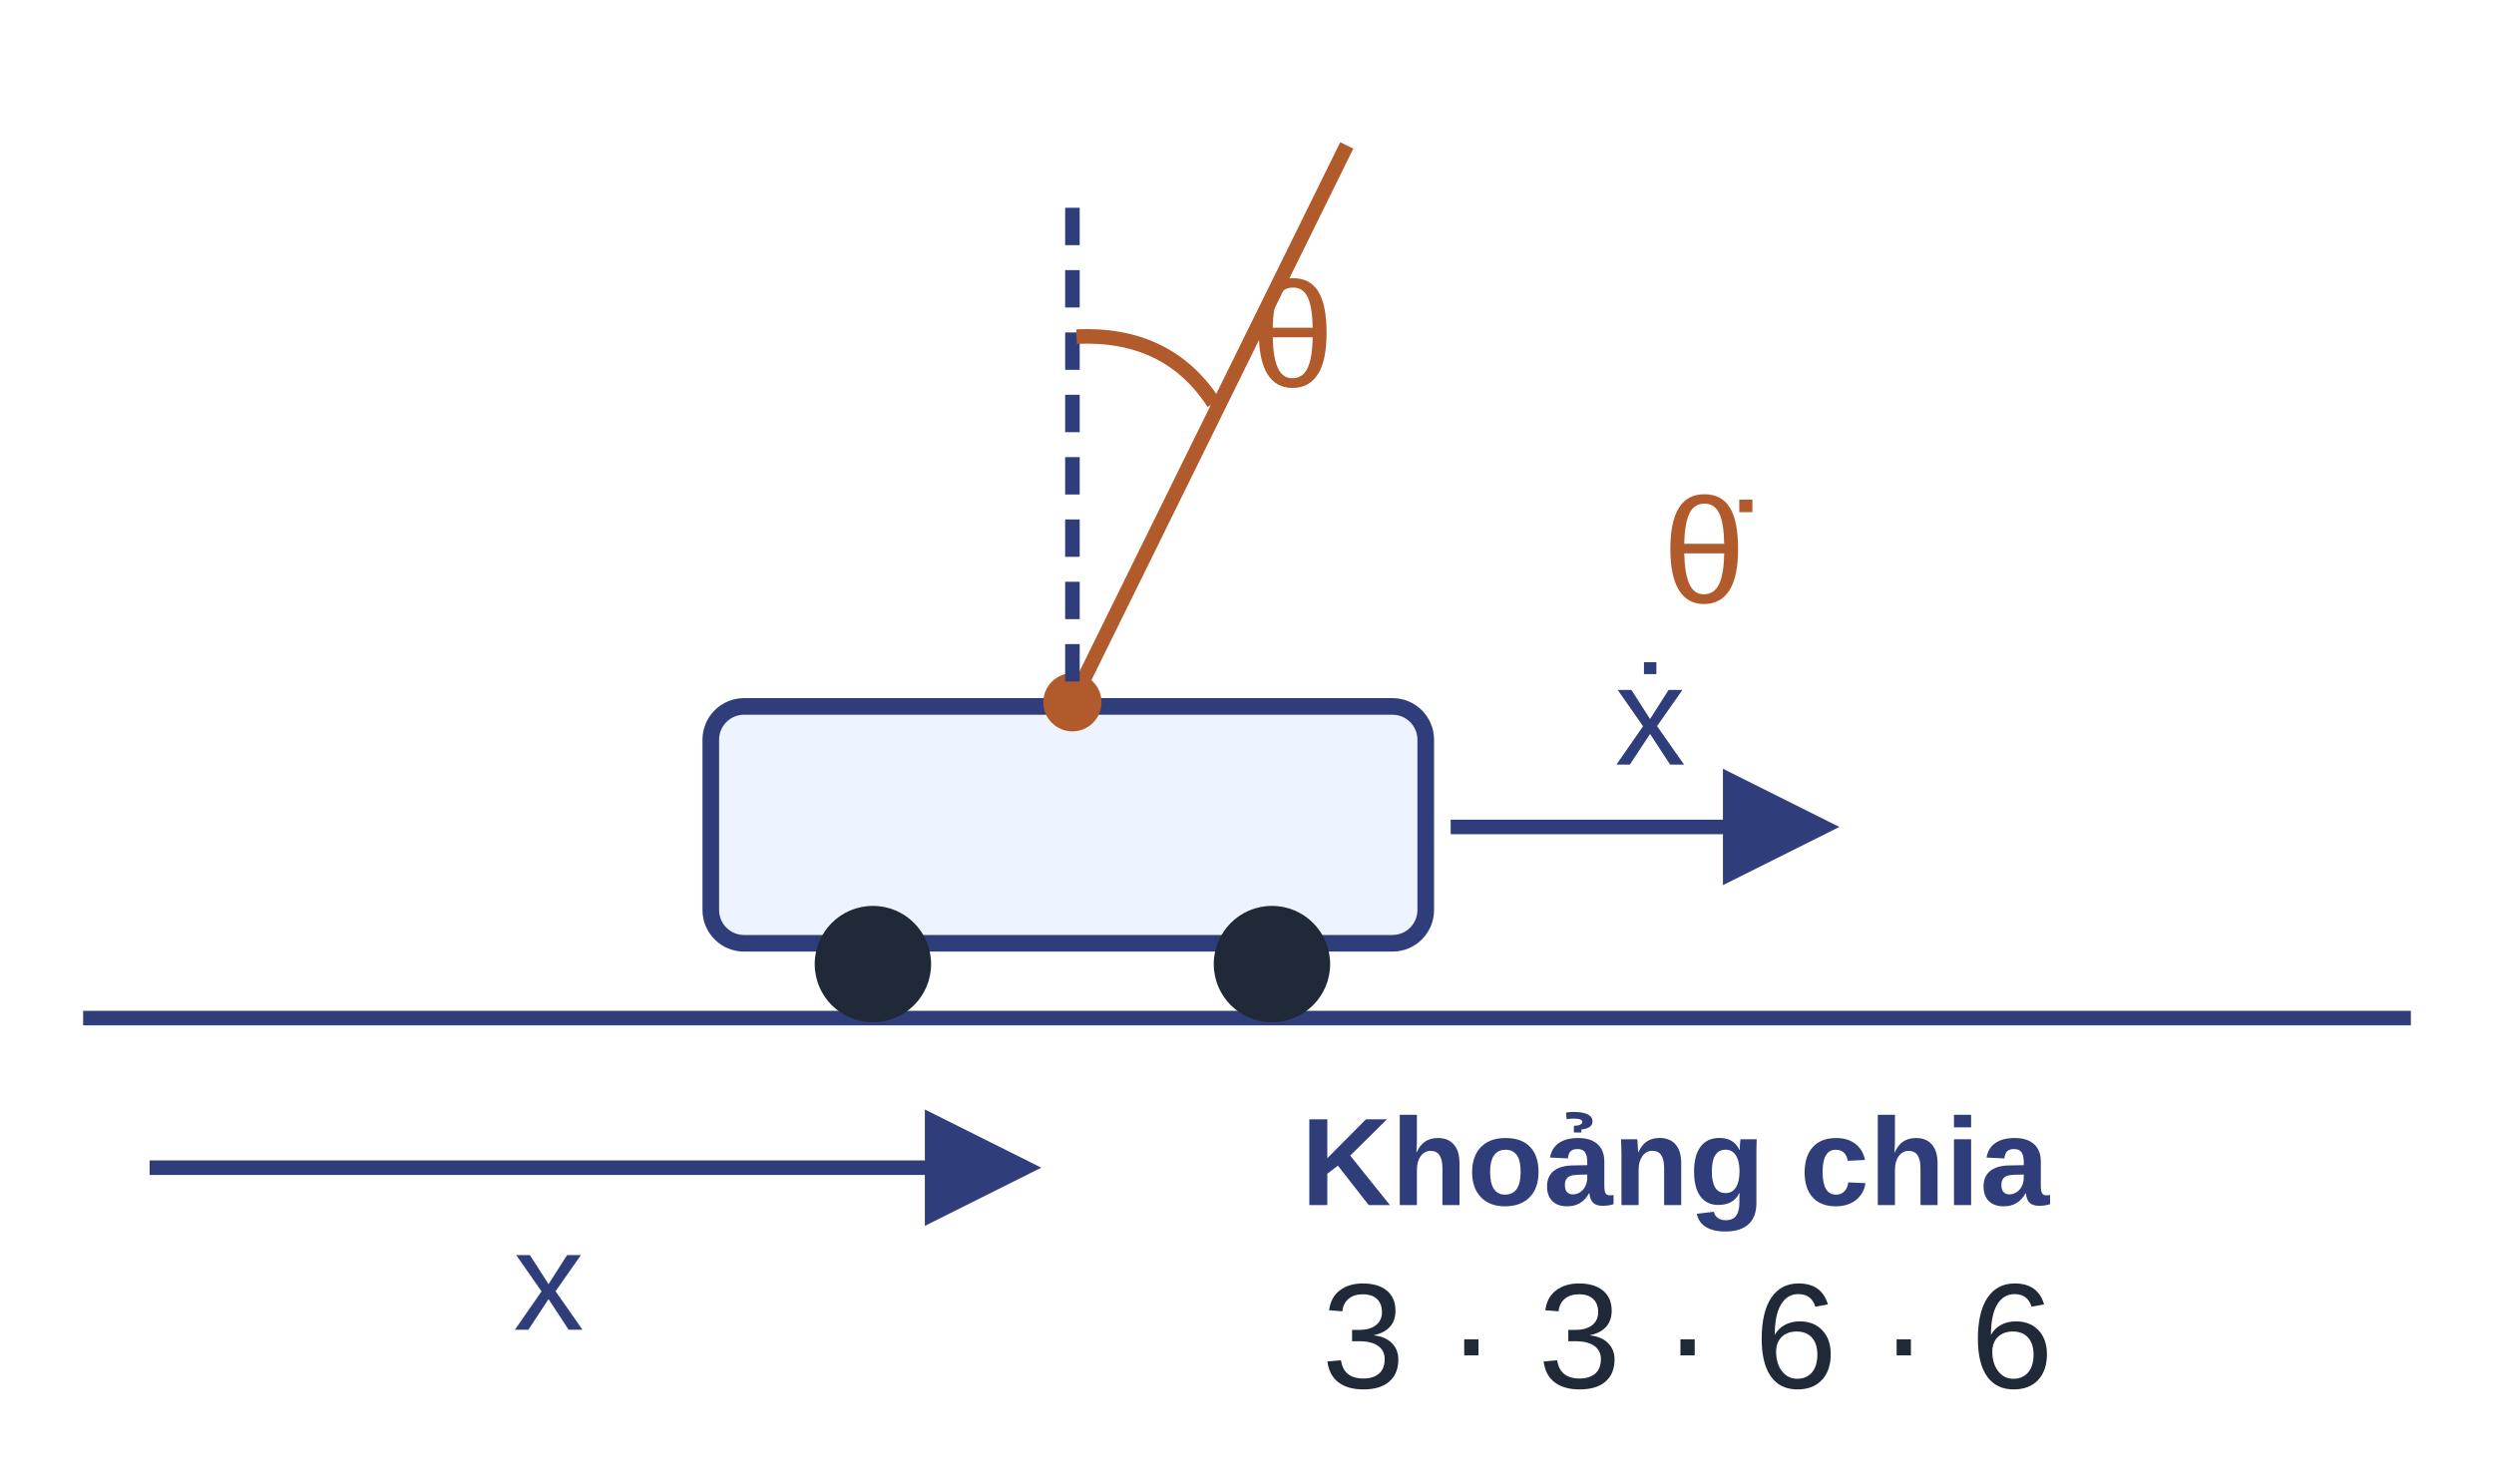
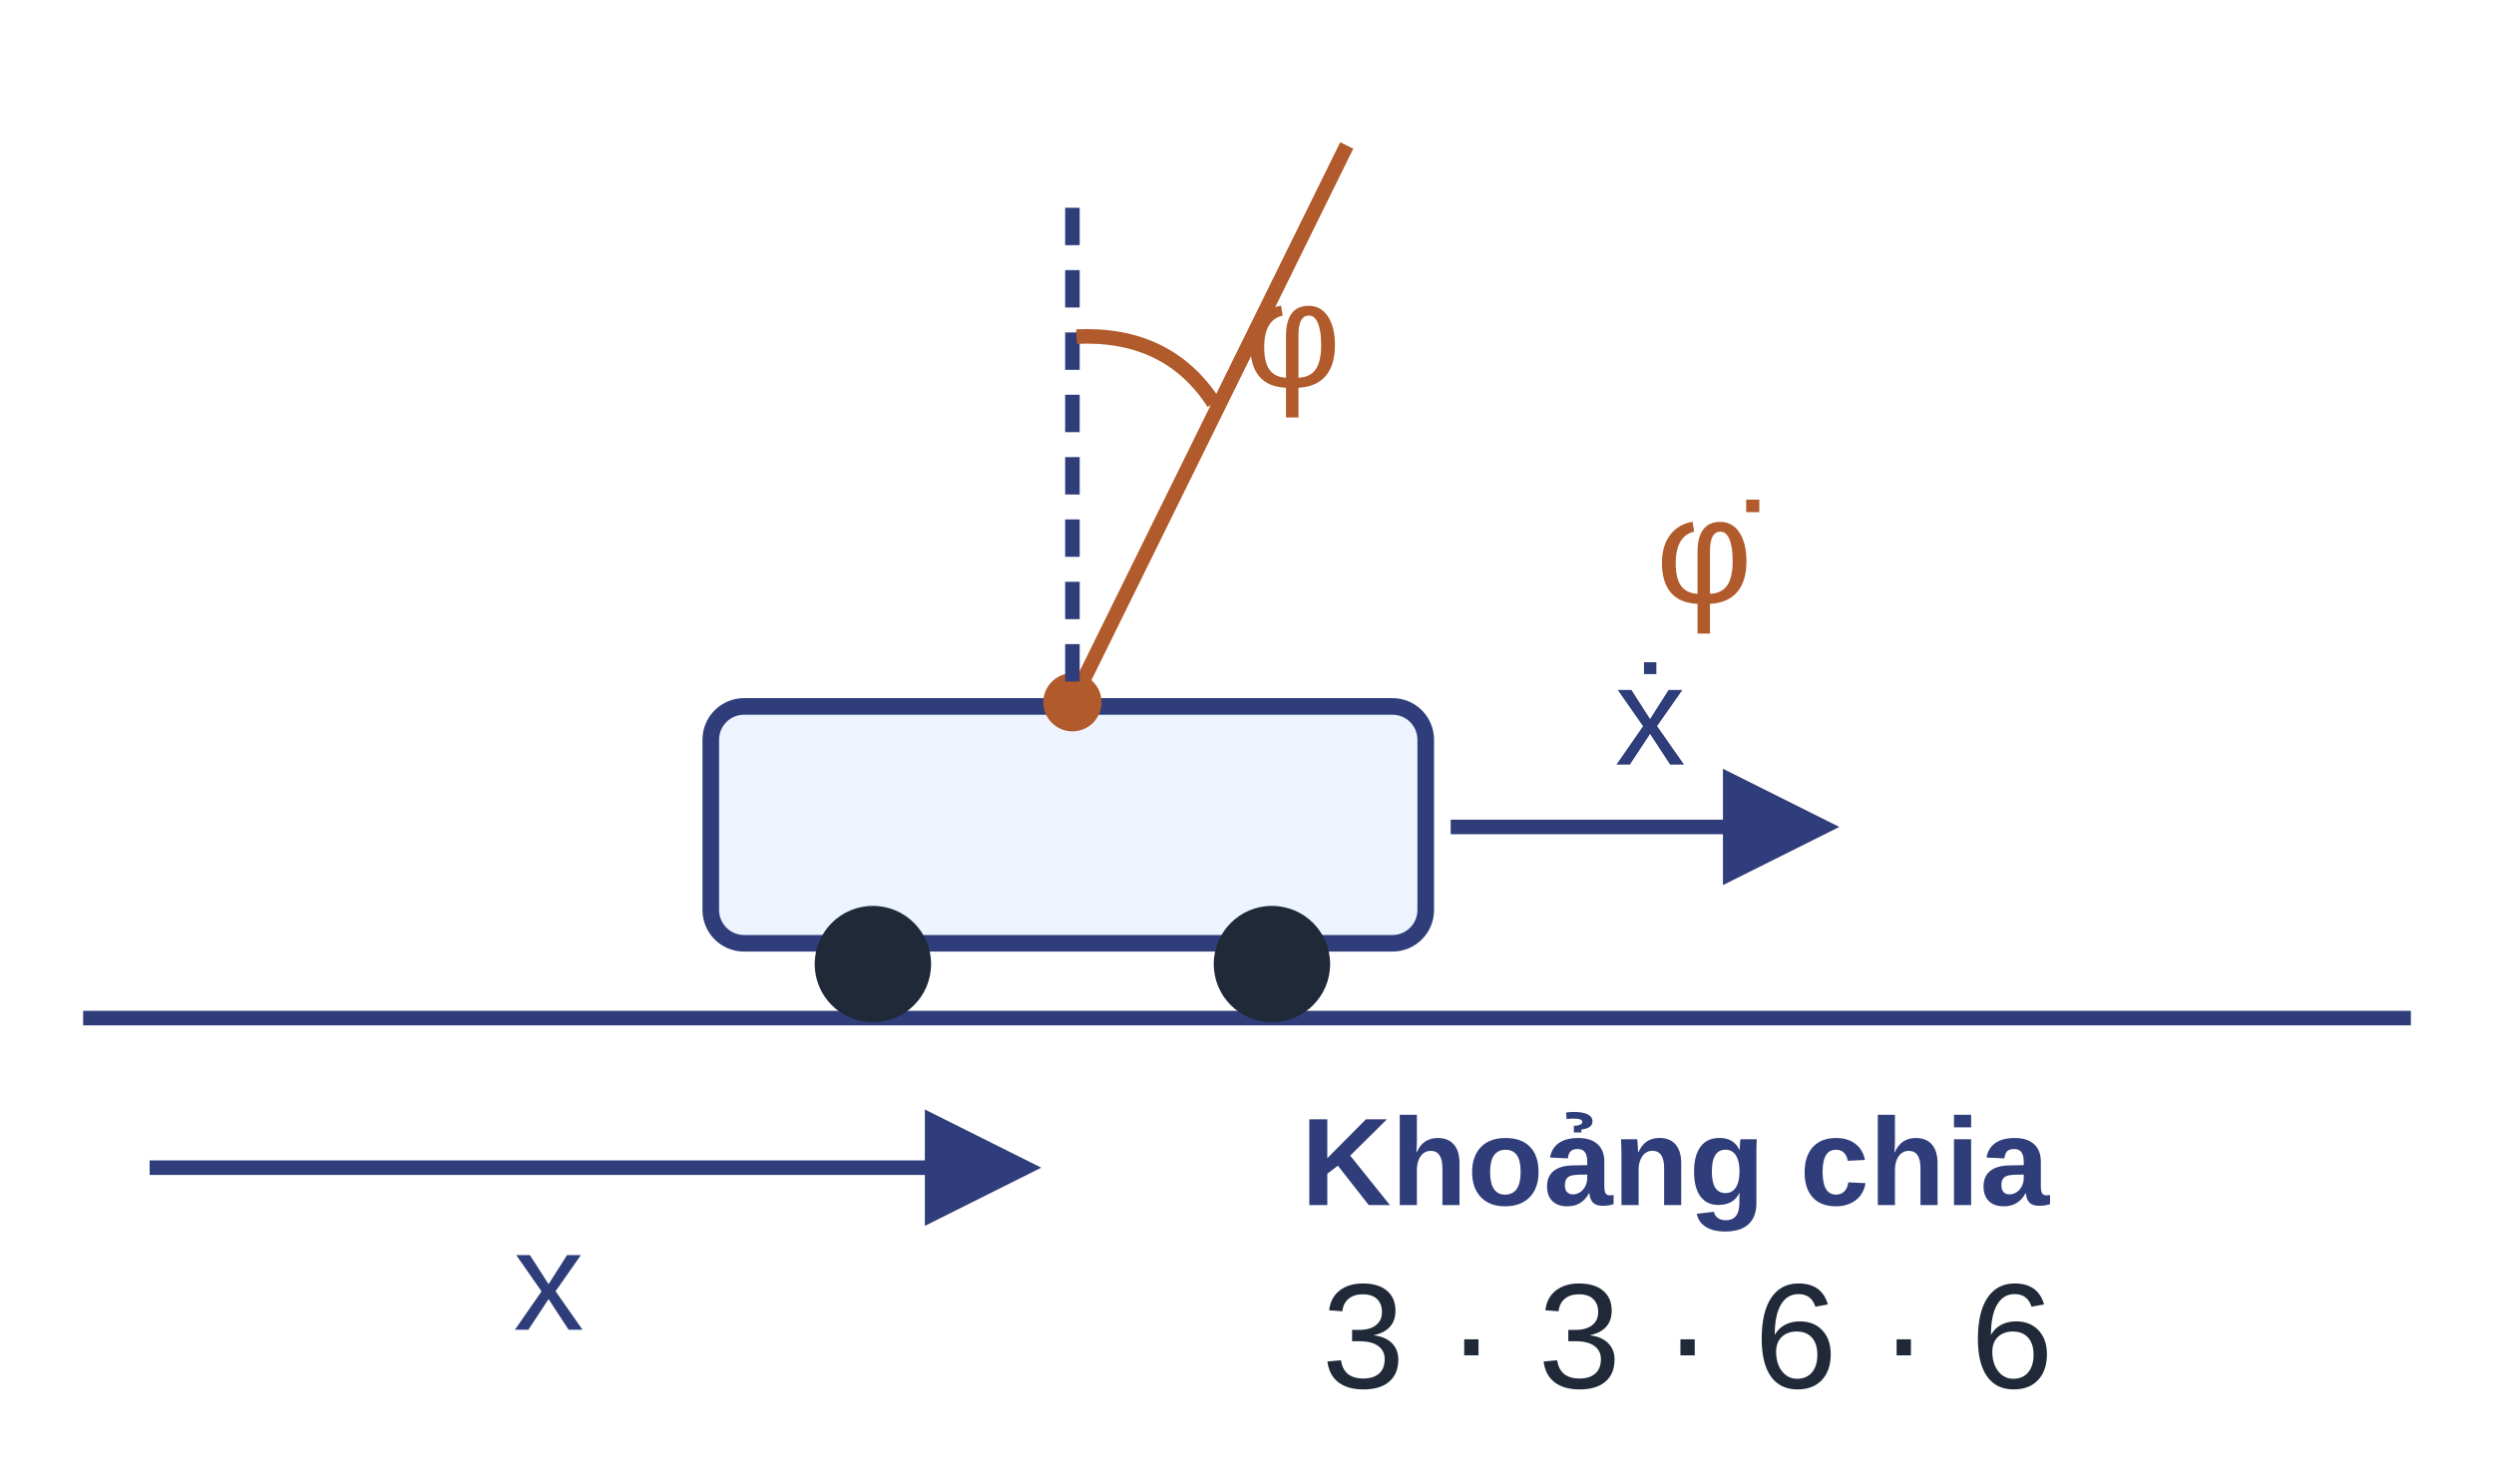
<svg xmlns="http://www.w3.org/2000/svg" width="600" height="357" viewBox="0 0 600 357" role="img" aria-labelledby="title desc">
  <defs>
    <marker id="arrow" markerWidth="8" markerHeight="8" refX="7" refY="4" orient="auto" markerUnits="strokeWidth">
      <path d="M0,0 L8,4 L0,8 Z" fill="#2F3E7A" />
    </marker>
    <marker id="warm" markerWidth="8" markerHeight="8" refX="7" refY="4" orient="auto" markerUnits="strokeWidth">
      <path d="M0,0 L8,4 L0,8 Z" fill="#B15A2B" />
    </marker>
  </defs>
  <g font-family="Arial, Helvetica, sans-serif" fill="#202938" font-size="32" text-anchor="middle">
    <path d="M20 245 H580" fill="none" stroke="#2F3E7A" stroke-width="3.5" />
    <rect x="171" y="170" width="172" height="57" rx="8" fill="#EDF4FF" stroke="#2F3E7A" stroke-width="4" />
    <circle cx="210" cy="232" r="14" fill="#202938" />
    <circle cx="306" cy="232" r="14" fill="#202938" />
    <path d="M258 169 L324 35" fill="none" stroke="#B15A2B" stroke-width="3.5" />
    <circle cx="258" cy="169" r="7" fill="#B15A2B" />
    <path d="M258 164 V50" fill="none" stroke="#2F3E7A" stroke-width="3.5" stroke-dasharray="9 6" />
    <path d="M259 81 Q281 80 292 97" fill="none" stroke="#B15A2B" stroke-width="3.5" />
-     <text x="311" y="93" font-size="36" fill="#B15A2B" font-weight="normal">θ</text>
-     <text x="410" y="145" font-size="36" fill="#B15A2B" font-weight="normal">θ̇</text>
+     <text x="311" y="93" font-size="36" fill="#B15A2B" font-weight="normal">φ</text>
+     <text x="410" y="145" font-size="36" fill="#B15A2B" font-weight="normal">φ̇</text>
    <path d="M349 199 H439" fill="none" stroke="#2F3E7A" stroke-width="3.5" marker-end="url(#arrow)" />
    <text x="397" y="184" font-size="34" fill="#2F3E7A" font-weight="normal">ẋ</text>
    <path d="M36 281 H247" fill="none" stroke="#2F3E7A" stroke-width="3.5" marker-end="url(#arrow)" />
    <text x="132" y="320" font-size="34" fill="#2F3E7A" font-weight="normal">x</text>
    <text x="403" y="290" font-size="30" fill="#2F3E7A" font-weight="bold">Khoảng chia</text>
    <text x="406" y="334" font-size="36" fill="#202938" font-weight="normal">3 · 3 · 6 · 6</text>
  </g>
</svg>
